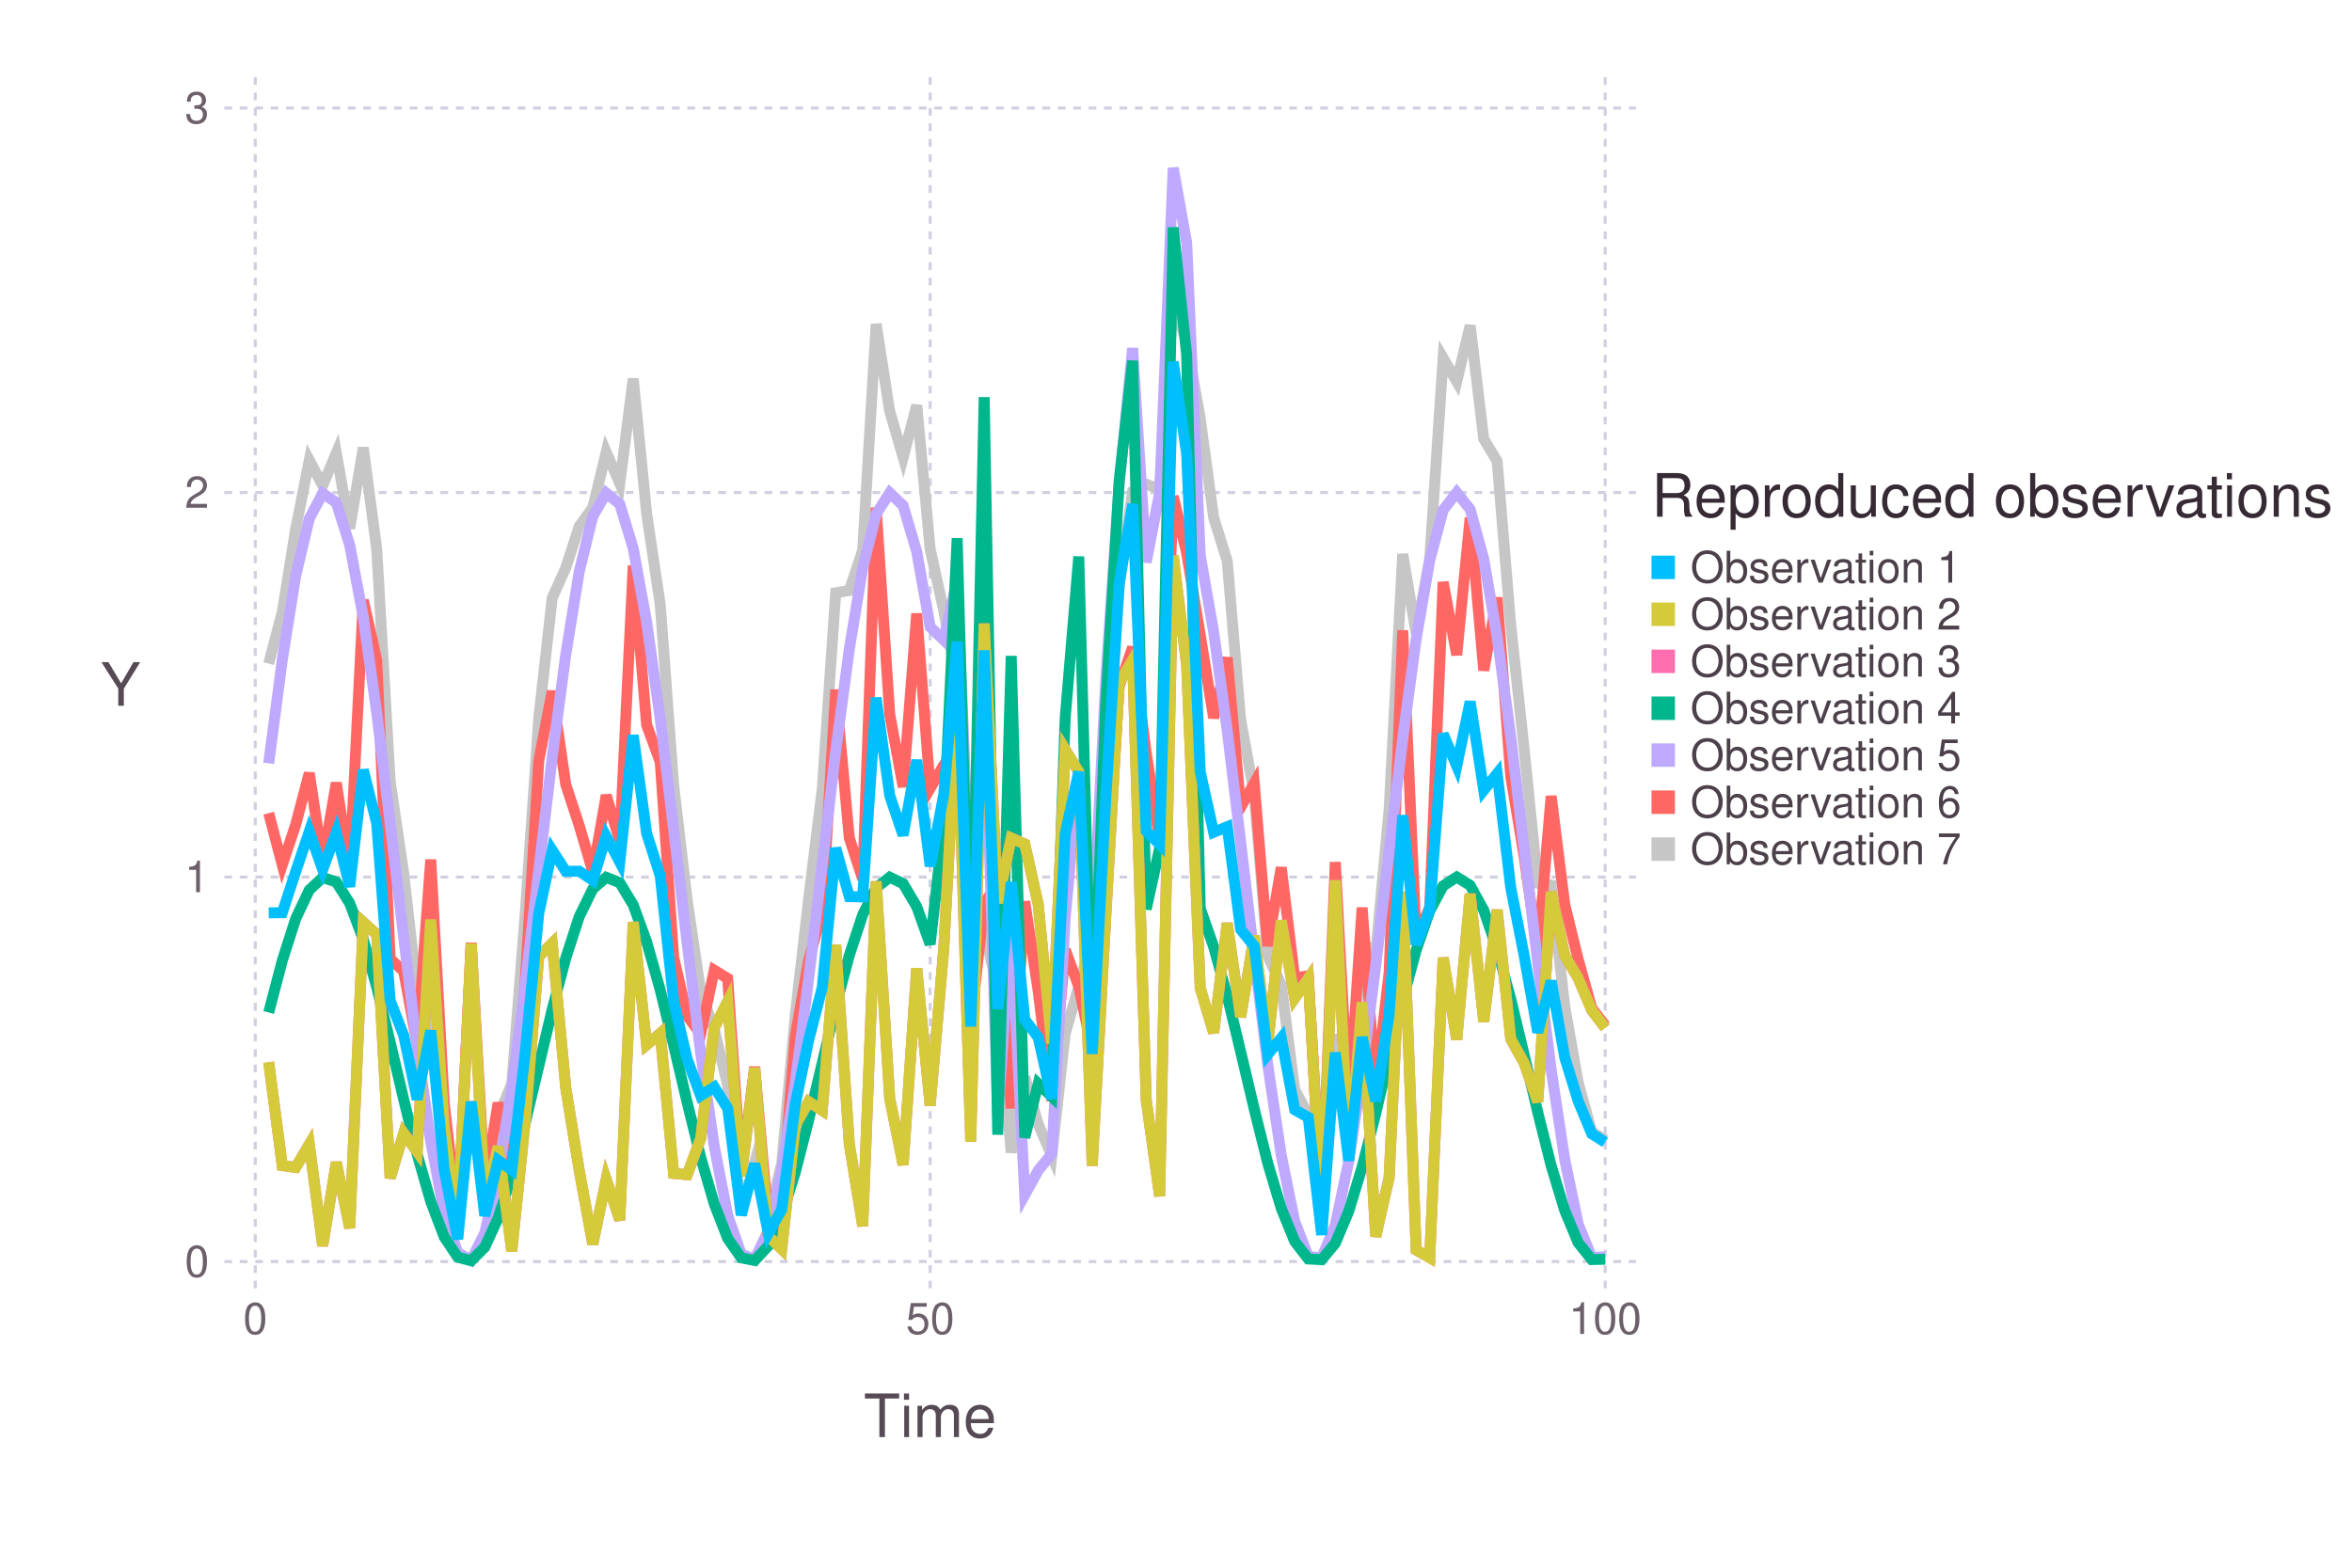
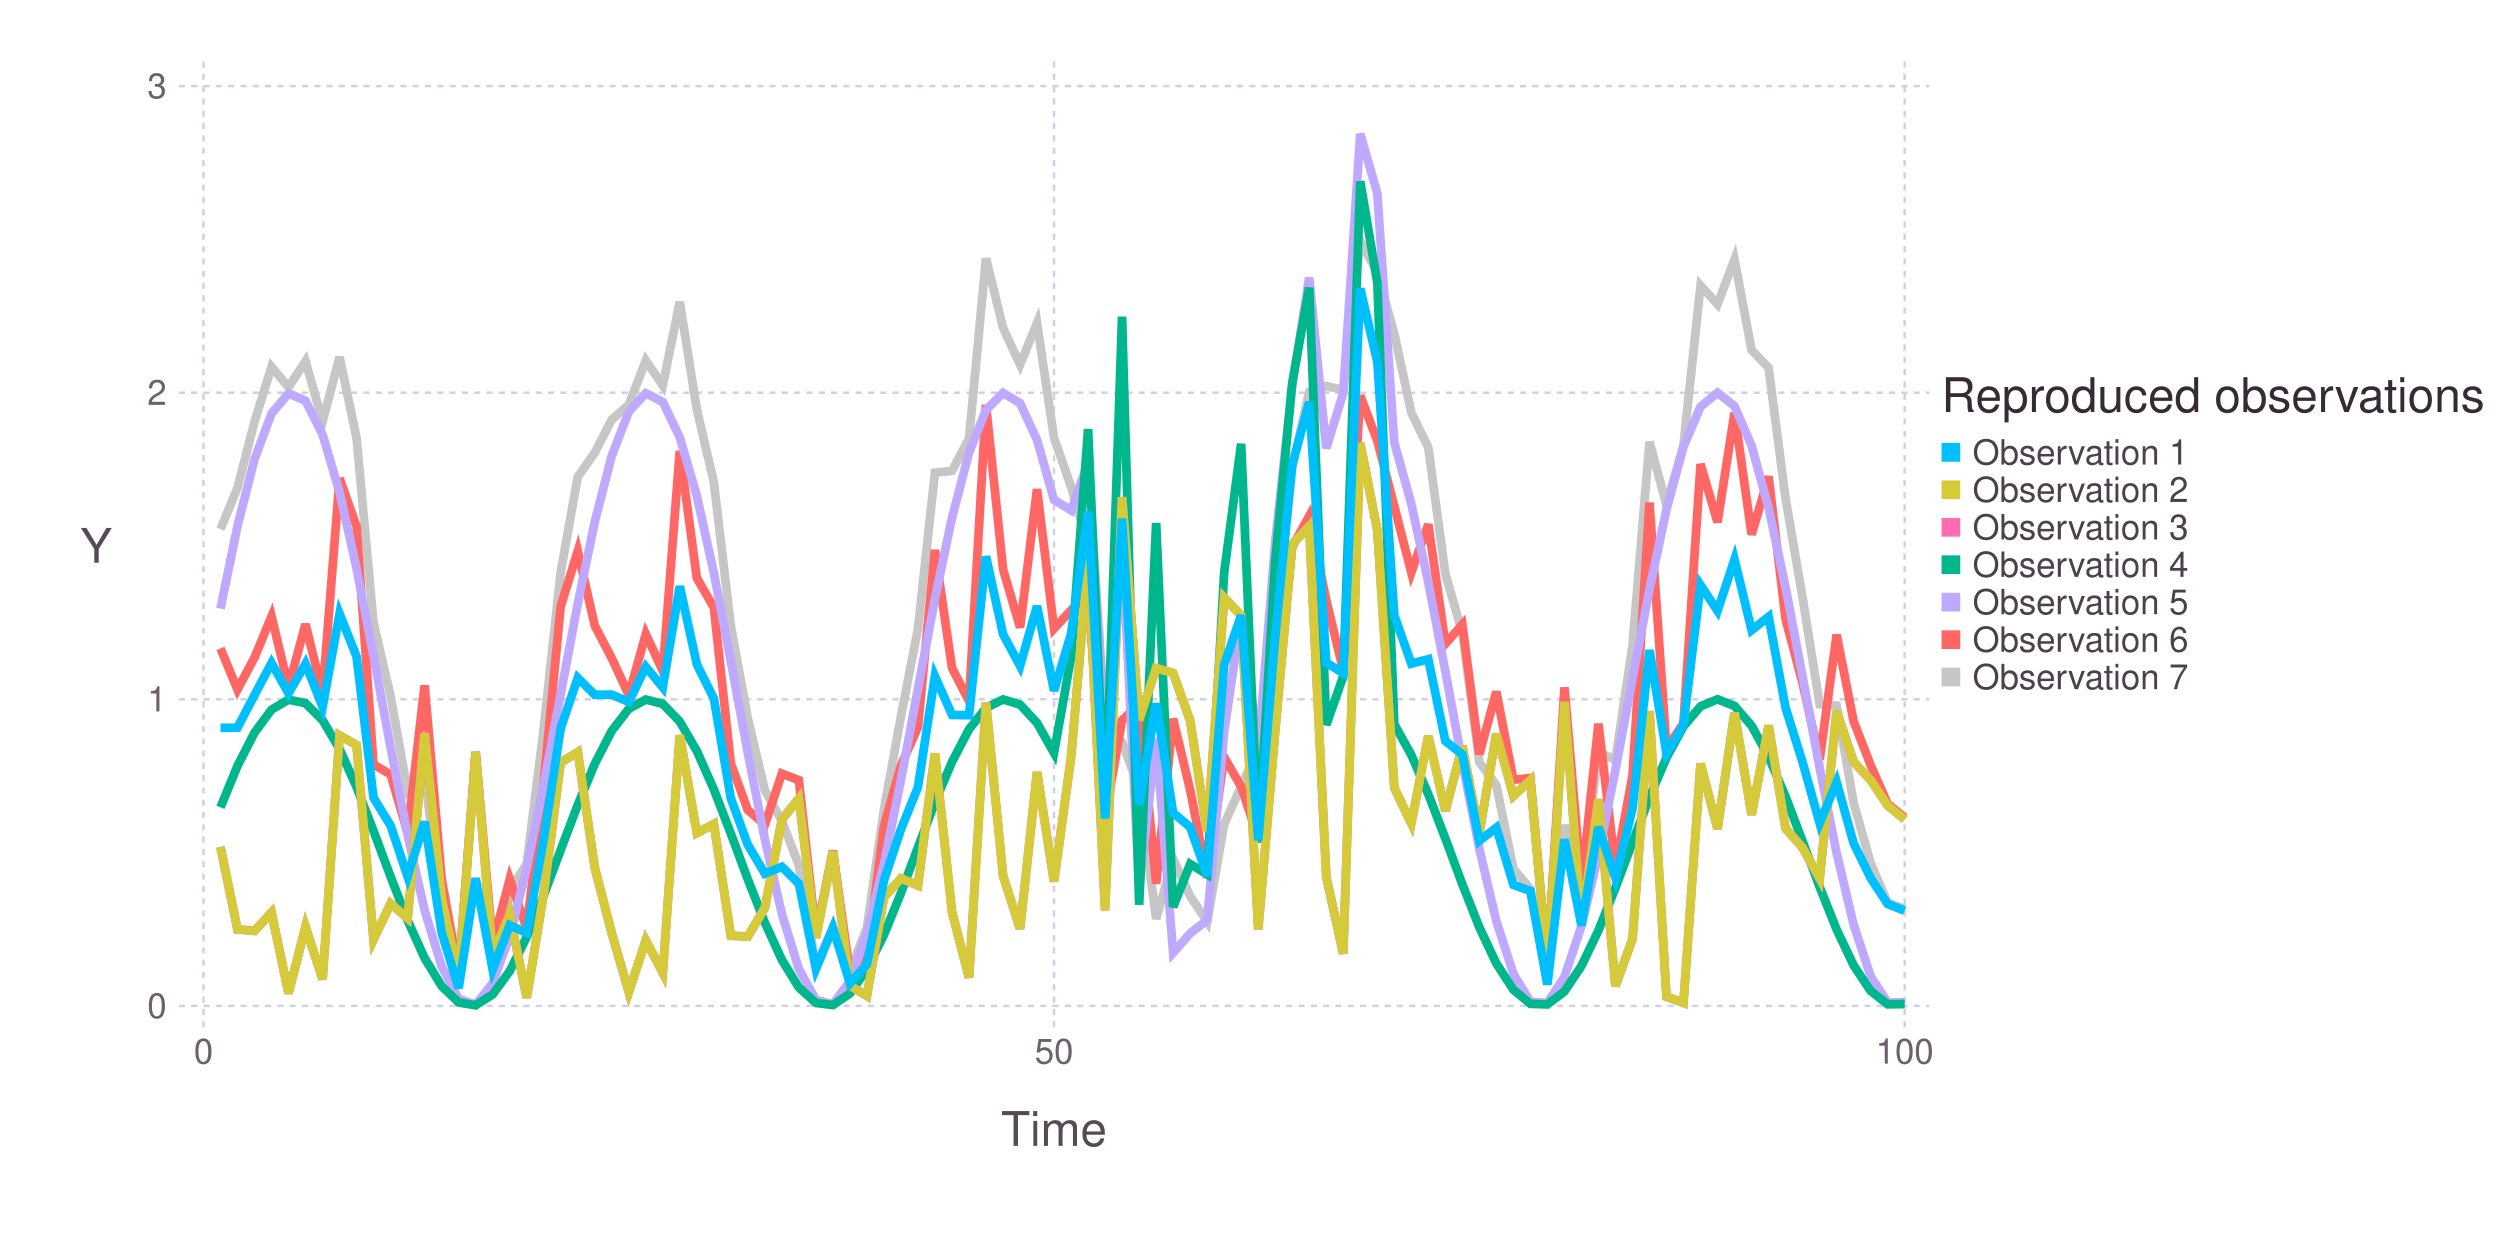
- <svg xmlns="http://www.w3.org/2000/svg" version="1.2" width="152.4mm" height="101.6mm" viewBox="0 0 152.4 101.6" stroke="none" fill="#000000" stroke-width="0.3" font-size="3.88">
+ <svg xmlns="http://www.w3.org/2000/svg" version="1.2" width="203.2mm" height="101.6mm" viewBox="0 0 203.2 101.6" stroke="none" fill="#000000" stroke-width="0.3" font-size="3.88">
  <g class="plotroot xscalable yscalable" id="img-7b17f886-1">
    <g font-size="3.88" font-family="'PT Sans','Helvetica Neue','Helvetica',sans-serif" fill="#564A55" stroke="#000000" stroke-opacity="0.000" id="img-7b17f886-2">
-       <text x="60.27" y="90.81" text-anchor="middle" dy="0.6em">Time</text>
+       <text x="85.67" y="90.81" text-anchor="middle" dy="0.6em">Time</text>
    </g>
    <g class="guide xlabels" font-size="2.82" font-family="'PT Sans Caption','Helvetica Neue','Helvetica',sans-serif" fill="#6C606B" id="img-7b17f886-3">
      <text x="16.54" y="84.76" text-anchor="middle" dy="0.6em">0</text>
-       <text x="60.27" y="84.76" text-anchor="middle" dy="0.6em">50</text>
-       <text x="104.01" y="84.76" text-anchor="middle" dy="0.6em">100</text>
+       <text x="85.67" y="84.76" text-anchor="middle" dy="0.6em">50</text>
+       <text x="154.81" y="84.76" text-anchor="middle" dy="0.6em">100</text>
    </g>
    <g class="guide colorkey" id="img-7b17f886-4">
      <g fill="#4C404B" font-size="2.82" font-family="'PT Sans','Helvetica Neue','Helvetica',sans-serif" id="img-7b17f886-5">
-         <text x="109.53" y="36.77" dy="0.35em" id="img-7b17f886-6" class="color_Observation_1">Observation 1</text>
-         <text x="109.53" y="39.81" dy="0.35em" id="img-7b17f886-7" class="color_Observation_2">Observation 2</text>
-         <text x="109.53" y="42.86" dy="0.35em" id="img-7b17f886-8" class="color_Observation_3">Observation 3</text>
-         <text x="109.53" y="45.9" dy="0.35em" id="img-7b17f886-9" class="color_Observation_4">Observation 4</text>
-         <text x="109.53" y="48.94" dy="0.35em" id="img-7b17f886-10" class="color_Observation_5">Observation 5</text>
-         <text x="109.53" y="51.99" dy="0.35em" id="img-7b17f886-11" class="color_Observation_6">Observation 6</text>
-         <text x="109.53" y="55.03" dy="0.35em" id="img-7b17f886-12" class="color_Observation_7">Observation 7</text>
+         <text x="160.33" y="36.77" dy="0.35em" id="img-7b17f886-6" class="color_Observation_1">Observation 1</text>
+         <text x="160.33" y="39.81" dy="0.35em" id="img-7b17f886-7" class="color_Observation_2">Observation 2</text>
+         <text x="160.33" y="42.86" dy="0.35em" id="img-7b17f886-8" class="color_Observation_3">Observation 3</text>
+         <text x="160.33" y="45.9" dy="0.35em" id="img-7b17f886-9" class="color_Observation_4">Observation 4</text>
+         <text x="160.33" y="48.94" dy="0.35em" id="img-7b17f886-10" class="color_Observation_5">Observation 5</text>
+         <text x="160.33" y="51.99" dy="0.35em" id="img-7b17f886-11" class="color_Observation_6">Observation 6</text>
+         <text x="160.33" y="55.03" dy="0.35em" id="img-7b17f886-12" class="color_Observation_7">Observation 7</text>
      </g>
      <g stroke="#000000" stroke-opacity="0.000" id="img-7b17f886-13">
-         <rect x="107.01" y="36.01" width="1.52" height="1.52" id="img-7b17f886-14" fill="#00BFFF" class="color_Observation_1" />
-         <rect x="107.01" y="39.05" width="1.52" height="1.52" id="img-7b17f886-15" fill="#D4CA3A" class="color_Observation_2" />
-         <rect x="107.01" y="42.1" width="1.52" height="1.52" id="img-7b17f886-16" fill="#FF6DAE" class="color_Observation_3" />
-         <rect x="107.01" y="45.14" width="1.52" height="1.52" id="img-7b17f886-17" fill="#00B78D" class="color_Observation_4" />
-         <rect x="107.01" y="48.18" width="1.52" height="1.52" id="img-7b17f886-18" fill="#BEA9FF" class="color_Observation_5" />
-         <rect x="107.01" y="51.23" width="1.52" height="1.52" id="img-7b17f886-19" fill="#FF6765" class="color_Observation_6" />
-         <rect x="107.01" y="54.27" width="1.52" height="1.52" id="img-7b17f886-20" fill="#C6C6C6" class="color_Observation_7" />
+         <rect x="157.81" y="36.01" width="1.52" height="1.52" id="img-7b17f886-14" fill="#00BFFF" class="color_Observation_1" />
+         <rect x="157.81" y="39.05" width="1.52" height="1.52" id="img-7b17f886-15" fill="#D4CA3A" class="color_Observation_2" />
+         <rect x="157.81" y="42.1" width="1.52" height="1.52" id="img-7b17f886-16" fill="#FF6DAE" class="color_Observation_3" />
+         <rect x="157.81" y="45.14" width="1.52" height="1.52" id="img-7b17f886-17" fill="#00B78D" class="color_Observation_4" />
+         <rect x="157.81" y="48.18" width="1.52" height="1.52" id="img-7b17f886-18" fill="#BEA9FF" class="color_Observation_5" />
+         <rect x="157.81" y="51.23" width="1.52" height="1.52" id="img-7b17f886-19" fill="#FF6765" class="color_Observation_6" />
+         <rect x="157.81" y="54.27" width="1.52" height="1.52" id="img-7b17f886-20" fill="#C6C6C6" class="color_Observation_7" />
      </g>
      <g fill="#362A35" font-size="3.88" font-family="'PT Sans','Helvetica Neue','Helvetica',sans-serif" stroke="#000000" stroke-opacity="0.000" id="img-7b17f886-21">
-         <text x="107.01" y="33.49" id="img-7b17f886-22">Reproduced observations</text>
+         <text x="157.81" y="33.49" id="img-7b17f886-22">Reproduced observations</text>
      </g>
    </g>
    <g clip-path="url(#img-7b17f886-23)">
      <g id="img-7b17f886-24">
        <g pointer-events="visible" opacity="1" fill="#000000" fill-opacity="0.000" stroke="#000000" stroke-opacity="0.000" class="guide background" id="img-7b17f886-25">
-           <rect x="14.54" y="5" width="91.47" height="78.76" id="img-7b17f886-26" />
+           <rect x="14.54" y="5" width="142.27" height="78.76" id="img-7b17f886-26" />
        </g>
        <g class="guide ygridlines xfixed" stroke-dasharray="0.5,0.5" stroke-width="0.2" stroke="#D0D0E0" id="img-7b17f886-27">
-           <path fill="none" d="M14.54,81.76 L 106.01 81.76" id="img-7b17f886-28" />
-           <path fill="none" d="M14.54,56.84 L 106.01 56.84" id="img-7b17f886-29" />
-           <path fill="none" d="M14.54,31.92 L 106.01 31.92" id="img-7b17f886-30" />
-           <path fill="none" d="M14.54,7 L 106.01 7" id="img-7b17f886-31" />
+           <path fill="none" d="M14.54,81.76 L 156.81 81.76" id="img-7b17f886-28" />
+           <path fill="none" d="M14.54,56.84 L 156.81 56.84" id="img-7b17f886-29" />
+           <path fill="none" d="M14.54,31.92 L 156.81 31.92" id="img-7b17f886-30" />
+           <path fill="none" d="M14.54,7 L 156.81 7" id="img-7b17f886-31" />
        </g>
        <g class="guide xgridlines yfixed" stroke-dasharray="0.5,0.5" stroke-width="0.2" stroke="#D0D0E0" id="img-7b17f886-32">
          <path fill="none" d="M16.54,5 L 16.54 83.76" id="img-7b17f886-33" />
-           <path fill="none" d="M60.27,5 L 60.27 83.76" id="img-7b17f886-34" />
-           <path fill="none" d="M104.01,5 L 104.01 83.76" id="img-7b17f886-35" />
+           <path fill="none" d="M85.67,5 L 85.67 83.76" id="img-7b17f886-34" />
+           <path fill="none" d="M154.81,5 L 154.81 83.76" id="img-7b17f886-35" />
        </g>
        <g class="plotpanel" id="img-7b17f886-36">
          <g stroke-width="0.71" fill="#000000" fill-opacity="0.000" class="geometry color_Observation_7" stroke-dasharray="none" stroke="#C6C6C6" id="img-7b17f886-37">
-             <path fill="none" d="M17.41,43.01 L 18.29 39.66 19.16 34.27 20.04 29.82 20.91 31.47 21.79 29.36 22.66 34.25 23.54 29.01 24.41 35.59 25.28 50.62 26.16 56.61 27.03 64.3 27.91 62.9 28.78 74.21 29.66 80.03 30.53 71.36 31.41 77.87 32.28 72.37 33.16 70.23 34.03 59.25 34.91 46.53 35.78 38.76 36.66 36.8 37.53 34.11 38.41 32.9 39.28 29.3 40.16 31.33 41.03 24.54 41.9 33.29 42.78 39.18 43.65 50.88 44.53 58.37 45.4 64.25 46.28 66.71 47.15 70.33 48.03 78.51 48.9 75.35 49.78 78.92 50.65 75.42 51.53 65.79 52.4 58.22 53.28 51.11 54.15 38.42 55.03 38.27 55.9 35.66 56.77 21 57.65 26.65 58.52 29.64 59.4 26.26 60.27 35.58 61.15 39.57 62.02 44.33 62.9 58.98 63.77 60.3 64.65 64.11 65.52 74.69 66.4 69.79 67.27 72.85 68.15 74.91 69.02 67 69.9 63.92 70.77 60.86 71.65 50.17 72.52 38 73.39 31.85 74.27 31.38 75.14 31.7 76.02 19.58 76.89 22.15 77.77 27.13 78.64 33.54 79.52 36.37 80.39 46.65 81.27 51.45 82.14 61.95 83.02 63.82 83.89 70.61 84.77 72.26 85.64 79.91 86.52 67.05 87.39 71.98 88.26 61.09 89.14 61.78 90.01 52.45 90.89 35.91 91.76 41.05 92.64 36.2 93.51 23.21 94.39 24.73 95.26 21.09 96.14 28.45 97.01 29.89 97.89 40.51 98.76 48.56 99.64 57.24 100.51 57.36 101.39 65.24 102.26 70.15 103.14 73.35 104.01 73.88" id="img-7b17f886-38" />
+             <path fill="none" d="M17.92,43.01 L 19.3 39.66 20.69 34.27 22.07 29.82 23.45 31.47 24.83 29.36 26.22 34.25 27.6 29.01 28.98 35.59 30.36 50.62 31.75 56.61 33.13 64.3 34.51 62.9 35.9 74.21 37.28 80.03 38.66 71.36 40.04 77.87 41.43 72.37 42.81 70.23 44.19 59.25 45.57 46.53 46.96 38.76 48.34 36.8 49.72 34.11 51.11 32.9 52.49 29.3 53.87 31.33 55.25 24.54 56.64 33.29 58.02 39.18 59.4 50.88 60.78 58.37 62.17 64.25 63.55 66.71 64.93 70.33 66.32 78.51 67.7 75.35 69.08 78.92 70.46 75.42 71.85 65.79 73.23 58.22 74.61 51.11 75.99 38.42 77.38 38.27 78.76 35.66 80.14 21 81.53 26.65 82.91 29.64 84.29 26.26 85.67 35.58 87.06 39.57 88.44 44.33 89.82 58.98 91.2 60.3 92.59 64.11 93.97 74.69 95.35 69.79 96.74 72.85 98.12 74.91 99.5 67 100.88 63.92 102.27 60.86 103.65 50.17 105.03 38 106.41 31.85 107.8 31.38 109.18 31.7 110.56 19.58 111.95 22.15 113.33 27.13 114.71 33.54 116.09 36.37 117.48 46.65 118.86 51.45 120.24 61.95 121.62 63.82 123.01 70.61 124.39 72.26 125.77 79.91 127.16 67.05 128.54 71.98 129.92 61.09 131.3 61.78 132.69 52.45 134.07 35.91 135.45 41.05 136.83 36.2 138.22 23.21 139.6 24.73 140.98 21.09 142.37 28.45 143.75 29.89 145.13 40.51 146.51 48.56 147.9 57.24 149.28 57.36 150.66 65.24 152.04 70.15 153.43 73.35 154.81 73.88" id="img-7b17f886-38" />
          </g>
          <g stroke-width="0.71" fill="#000000" fill-opacity="0.000" class="geometry color_Observation_6" stroke-dasharray="none" stroke="#FF6765" id="img-7b17f886-39">
-             <path fill="none" d="M17.41,52.7 L 18.29 56.05 19.16 53.44 20.04 50.1 20.91 55.85 21.79 50.73 22.66 56.38 23.54 38.89 24.41 42.78 25.28 62.14 26.16 62.95 27.03 67.69 27.91 55.71 28.78 71.46 29.66 79.15 30.53 61.1 31.41 76.75 32.28 71.47 33.16 75.49 34.03 63.68 34.91 49.31 35.78 44.79 36.66 50.85 37.53 53.5 38.41 56.49 39.28 51.54 40.16 54.53 41.03 36.65 41.9 46.99 42.78 49.38 43.65 62.04 44.53 65.84 45.4 67.02 46.28 62.88 47.15 63.41 48.03 75.98 48.9 69.14 49.78 79.1 50.65 77.98 51.53 67.15 52.4 62.22 53.28 59.1 54.15 44.7 55.03 54.3 55.9 56.98 56.77 32.9 57.65 46.28 58.52 51 59.4 39.76 60.27 51.09 61.15 49.59 62.02 48.31 62.9 66.44 63.77 58.55 64.65 57.24 65.52 71.83 66.4 58.42 67.27 64.23 68.15 71.33 69.02 61.54 69.9 63.94 70.77 68.11 71.65 57.85 72.52 44.45 73.39 41.95 74.27 48.8 75.14 54.49 76.02 32.16 76.89 35.84 77.77 41.16 78.64 46.53 79.52 42.62 80.39 52.32 81.27 50.76 82.14 61.31 83.02 56.22 83.89 63.38 84.77 63.24 85.64 78.42 86.52 55.87 87.39 71.93 88.26 58.82 89.14 70.55 90.01 63.03 90.89 40.85 91.76 60.84 92.64 58.79 93.51 37.72 94.39 42.45 95.26 33.55 96.14 43.45 97.01 38.73 97.89 50.32 98.76 55.51 99.64 61.74 100.51 51.59 101.39 58.62 102.26 62.18 103.14 65.34 104.01 66.46" id="img-7b17f886-40" />
+             <path fill="none" d="M17.92,52.7 L 19.3 56.05 20.69 53.44 22.07 50.1 23.45 55.85 24.83 50.73 26.22 56.38 27.6 38.89 28.98 42.78 30.36 62.14 31.75 62.95 33.13 67.69 34.51 55.71 35.9 71.46 37.28 79.15 38.66 61.1 40.04 76.75 41.43 71.47 42.81 75.49 44.19 63.68 45.57 49.31 46.96 44.79 48.34 50.85 49.72 53.5 51.11 56.49 52.49 51.54 53.87 54.53 55.25 36.65 56.64 46.99 58.02 49.38 59.4 62.04 60.78 65.84 62.17 67.02 63.55 62.88 64.93 63.41 66.32 75.98 67.7 69.14 69.08 79.1 70.46 77.98 71.85 67.15 73.23 62.22 74.61 59.1 75.99 44.7 77.38 54.3 78.76 56.98 80.14 32.9 81.53 46.28 82.91 51 84.29 39.76 85.67 51.09 87.06 49.59 88.44 48.31 89.82 66.44 91.2 58.55 92.59 57.24 93.97 71.83 95.35 58.42 96.74 64.23 98.12 71.33 99.5 61.54 100.88 63.94 102.27 68.11 103.65 57.85 105.03 44.45 106.41 41.95 107.8 48.8 109.18 54.49 110.56 32.16 111.95 35.84 113.33 41.16 114.71 46.53 116.09 42.62 117.48 52.32 118.86 50.76 120.24 61.31 121.62 56.22 123.01 63.38 124.39 63.24 125.77 78.42 127.16 55.87 128.54 71.93 129.92 58.82 131.3 70.55 132.69 63.03 134.07 40.85 135.45 60.84 136.83 58.79 138.22 37.72 139.6 42.45 140.98 33.55 142.37 43.45 143.75 38.73 145.13 50.32 146.51 55.51 147.9 61.74 149.28 51.59 150.66 58.62 152.04 62.18 153.43 65.34 154.81 66.46" id="img-7b17f886-40" />
          </g>
          <g stroke-width="0.71" fill="#000000" fill-opacity="0.000" class="geometry color_Observation_5" stroke-dasharray="none" stroke="#BEA9FF" id="img-7b17f886-41">
-             <path fill="none" d="M17.41,49.47 L 18.29 42.77 19.16 37.32 20.04 33.61 20.91 31.98 21.79 32.57 22.66 35.33 23.54 40.01 24.41 46.19 25.28 53.32 26.16 60.77 27.03 67.87 27.91 73.98 28.78 78.56 29.66 81.2 30.53 81.66 31.41 79.91 32.28 76.09 33.16 70.56 34.03 63.8 34.91 56.42 35.78 49.07 36.66 42.42 37.53 37.06 38.41 33.46 39.28 31.96 40.16 32.67 41.03 35.54 41.9 40.32 42.78 46.57 43.65 53.74 44.53 61.18 45.4 68.24 46.28 74.28 47.15 78.76 48.03 81.28 48.9 81.62 49.78 79.75 50.65 75.83 51.53 70.21 52.4 63.4 53.28 56 54.15 48.68 55.03 42.08 55.9 36.81 56.77 33.32 57.65 31.94 58.52 32.77 59.4 35.76 60.27 40.63 61.15 41.48 62.02 37.61 62.9 59.07 63.77 43.89 64.65 72.26 65.52 60.03 66.4 77.44 67.27 75.86 68.15 74.78 69.02 59.49 69.9 49.99 70.77 61.05 71.65 44.04 72.52 31.34 73.39 22.56 74.27 36.44 75.14 31.93 76.02 10.88 76.89 15.72 77.77 35.99 78.64 40.95 79.52 47.34 80.39 54.57 81.27 62 82.14 68.98 83.02 74.87 83.89 79.15 84.77 81.43 85.64 81.52 86.52 79.4 87.39 75.27 88.26 69.49 89.14 62.59 90.01 55.16 90.89 47.89 91.76 41.42 92.64 36.32 93.51 33.06 94.39 31.92 95.26 33.01 96.14 36.22 97.01 41.28 97.89 47.73 98.76 54.99 99.64 62.41 100.51 69.34 101.39 75.15 102.26 79.33 103.14 81.49 104.01 81.46" id="img-7b17f886-42" />
+             <path fill="none" d="M17.92,49.47 L 19.3 42.77 20.69 37.32 22.07 33.61 23.45 31.98 24.83 32.57 26.22 35.33 27.6 40.01 28.98 46.19 30.36 53.32 31.75 60.77 33.13 67.87 34.51 73.98 35.9 78.56 37.28 81.2 38.66 81.66 40.04 79.91 41.43 76.09 42.81 70.56 44.19 63.8 45.57 56.42 46.96 49.07 48.34 42.42 49.72 37.06 51.11 33.46 52.49 31.96 53.87 32.67 55.25 35.54 56.64 40.32 58.02 46.57 59.4 53.74 60.78 61.18 62.17 68.24 63.55 74.28 64.93 78.76 66.32 81.28 67.7 81.62 69.08 79.75 70.46 75.83 71.85 70.21 73.23 63.4 74.61 56 75.99 48.68 77.38 42.08 78.76 36.81 80.14 33.32 81.53 31.94 82.91 32.77 84.29 35.76 85.67 40.63 87.06 41.48 88.44 37.61 89.82 59.07 91.2 43.89 92.59 72.26 93.97 60.03 95.35 77.44 96.74 75.86 98.12 74.78 99.5 59.49 100.88 49.99 102.27 61.05 103.65 44.04 105.03 31.34 106.41 22.56 107.8 36.44 109.18 31.93 110.56 10.88 111.95 15.72 113.33 35.99 114.71 40.95 116.09 47.34 117.48 54.57 118.86 62 120.24 68.98 121.62 74.87 123.01 79.15 124.39 81.43 125.77 81.52 127.16 79.4 128.54 75.27 129.92 69.49 131.3 62.59 132.69 55.16 134.07 47.89 135.45 41.42 136.83 36.32 138.22 33.06 139.6 31.92 140.98 33.01 142.37 36.22 143.75 41.28 145.13 47.73 146.51 54.99 147.9 62.41 149.28 69.34 150.66 75.15 152.04 79.33 153.43 81.49 154.81 81.46" id="img-7b17f886-42" />
          </g>
          <g stroke-width="0.71" fill="#000000" fill-opacity="0.000" class="geometry color_Observation_4" stroke-dasharray="none" stroke="#00B78D" id="img-7b17f886-43">
-             <path fill="none" d="M17.41,65.62 L 18.29 62.26 19.16 59.54 20.04 57.68 20.91 56.87 21.79 57.16 22.66 58.54 23.54 60.88 24.41 63.97 25.28 67.54 26.16 71.26 27.03 74.81 27.91 77.87 28.78 80.16 29.66 81.48 30.53 81.71 31.41 80.83 32.28 78.93 33.16 76.16 34.03 72.78 34.91 69.09 35.78 65.42 36.66 62.09 37.53 59.41 38.41 57.61 39.28 56.86 40.16 57.21 41.03 58.65 41.9 61.04 42.78 64.16 43.65 67.75 44.53 71.47 45.4 75 46.28 78.02 47.15 80.26 48.03 81.52 48.9 81.69 49.78 80.75 50.65 78.79 51.53 75.98 52.4 72.58 53.28 68.88 54.15 65.22 55.03 61.92 55.9 59.28 56.77 57.54 57.65 56.85 58.52 57.27 59.4 58.76 60.27 61.2 61.15 53.4 62.02 34.88 62.9 66.62 63.77 25.74 64.65 73.54 65.52 42.51 66.4 73.72 67.27 70.23 68.15 71.07 69.02 46.53 69.9 36.07 70.77 68.49 71.65 45.59 72.52 31.14 73.39 23.38 74.27 58.92 75.14 54.96 76.02 14.74 76.89 22.99 77.77 58.87 78.64 61.36 79.52 64.55 80.39 68.16 81.27 71.88 82.14 75.37 83.02 78.31 83.89 80.45 84.77 81.59 85.64 81.64 86.52 80.58 87.39 78.51 88.26 75.63 89.14 72.17 90.01 68.46 90.89 64.82 91.76 61.59 92.64 59.04 93.51 57.41 94.39 56.84 95.26 57.38 96.14 58.99 97.01 61.52 97.89 64.74 98.76 68.37 99.64 72.09 100.51 75.55 101.39 78.46 102.26 80.54 103.14 81.63 104.01 81.61" id="img-7b17f886-44" />
+             <path fill="none" d="M17.92,65.62 L 19.3 62.26 20.69 59.54 22.07 57.68 23.45 56.87 24.83 57.16 26.22 58.54 27.6 60.88 28.98 63.97 30.36 67.54 31.75 71.26 33.13 74.81 34.51 77.87 35.9 80.16 37.28 81.48 38.66 81.71 40.04 80.83 41.43 78.93 42.81 76.16 44.19 72.78 45.57 69.09 46.96 65.42 48.34 62.09 49.72 59.41 51.11 57.61 52.49 56.86 53.87 57.21 55.25 58.65 56.64 61.04 58.02 64.16 59.4 67.75 60.78 71.47 62.17 75 63.55 78.02 64.93 80.26 66.32 81.52 67.7 81.69 69.08 80.75 70.46 78.79 71.85 75.98 73.23 72.58 74.61 68.88 75.99 65.22 77.38 61.92 78.76 59.28 80.14 57.54 81.53 56.85 82.91 57.27 84.29 58.76 85.67 61.2 87.06 53.4 88.44 34.88 89.82 66.62 91.2 25.74 92.59 73.54 93.97 42.51 95.35 73.72 96.74 70.23 98.12 71.07 99.5 46.53 100.88 36.07 102.27 68.49 103.65 45.59 105.03 31.14 106.41 23.38 107.8 58.92 109.18 54.96 110.56 14.74 111.95 22.99 113.33 58.87 114.71 61.36 116.09 64.55 117.48 68.16 118.86 71.88 120.24 75.37 121.62 78.31 123.01 80.45 124.39 81.59 125.77 81.64 127.16 80.58 128.54 78.51 129.92 75.63 131.3 72.17 132.69 68.46 134.07 64.82 135.45 61.59 136.83 59.04 138.22 57.41 139.6 56.84 140.98 57.38 142.37 58.99 143.75 61.52 145.13 64.74 146.51 68.37 147.9 72.09 149.28 75.55 150.66 78.46 152.04 80.54 153.43 81.63 154.81 81.61" id="img-7b17f886-44" />
          </g>
          <g stroke-width="0.71" fill="#000000" fill-opacity="0.000" class="geometry color_Observation_3" stroke-dasharray="none" stroke="#FF6DAE" id="img-7b17f886-45">
-             <path fill="none" d="M17.41,68.84 L 18.29 75.54 19.16 75.66 20.04 74.17 20.91 80.74 21.79 75.33 22.66 79.59 23.54 59.77 24.41 60.56 25.28 76.35 26.16 73.44 27.03 74.64 27.91 59.6 28.78 73.06 29.66 79.43 30.53 61.15 31.41 77.67 32.28 74.31 33.16 81.09 34.03 72.66 34.91 61.98 35.78 61.13 36.66 70.52 37.53 75.85 38.41 80.64 39.28 76.44 40.16 79.07 41.03 59.76 41.9 67.71 42.78 66.97 43.65 76.05 44.53 76.13 45.4 73.78 46.28 66.62 47.15 64.9 48.03 76.22 48.9 69.21 49.78 80.11 50.65 80.95 51.53 72.93 52.4 71.4 53.28 71.97 54.15 61.24 55.03 74.13 55.9 79.46 56.77 57.12 57.65 71.19 58.52 75.49 59.4 62.76 60.27 71.65 61.15 61.52 62.02 45.57 62.9 73.99 63.77 40.41 64.65 58.52 65.52 54.31 66.4 54.7 67.27 58.6 68.15 67.61 69.02 48.58 69.9 50.03 70.77 75.55 71.65 59.39 72.52 44.24 73.39 42.77 74.27 71.28 75.14 77.52 76.02 36.02 76.89 43.11 77.77 64.04 78.64 66.93 79.52 59.83 80.39 65.91 81.27 60.64 82.14 67.7 83.02 59.66 83.89 64.69 84.77 63.41 85.64 78.54 86.52 57.05 87.39 75.17 88.26 64.96 89.14 80.14 90.01 76.32 90.89 57.79 91.76 81.01 92.64 81.51 93.51 62.07 94.39 67.37 95.26 57.93 96.14 66.22 97.01 58.97 97.89 67.33 98.76 68.9 99.64 71.41 100.51 57.8 101.39 61.92 102.26 63.4 103.14 65.47 104.01 66.61" id="img-7b17f886-46" />
+             <path fill="none" d="M17.92,68.84 L 19.3 75.54 20.69 75.66 22.07 74.17 23.45 80.74 24.83 75.33 26.22 79.59 27.6 59.77 28.98 60.56 30.36 76.35 31.75 73.44 33.13 74.64 34.51 59.6 35.9 73.06 37.28 79.43 38.66 61.15 40.04 77.67 41.43 74.31 42.81 81.09 44.19 72.66 45.57 61.98 46.96 61.13 48.34 70.52 49.72 75.85 51.11 80.64 52.49 76.44 53.87 79.07 55.25 59.76 56.64 67.71 58.02 66.97 59.4 76.05 60.78 76.13 62.17 73.78 63.55 66.62 64.93 64.9 66.32 76.22 67.7 69.21 69.08 80.11 70.46 80.95 71.85 72.93 73.23 71.4 74.61 71.97 75.99 61.24 77.38 74.13 78.76 79.46 80.14 57.12 81.53 71.19 82.91 75.49 84.29 62.76 85.67 71.65 87.06 61.52 88.44 45.57 89.82 73.99 91.2 40.41 92.59 58.52 93.97 54.31 95.35 54.7 96.74 58.6 98.12 67.61 99.5 48.58 100.88 50.03 102.27 75.55 103.65 59.39 105.03 44.24 106.41 42.77 107.8 71.28 109.18 77.52 110.56 36.02 111.95 43.11 113.33 64.04 114.71 66.93 116.09 59.83 117.48 65.91 118.86 60.64 120.24 67.7 121.62 59.66 123.01 64.69 124.39 63.41 125.77 78.54 127.16 57.05 128.54 75.17 129.92 64.96 131.3 80.14 132.69 76.32 134.07 57.79 135.45 81.01 136.83 81.51 138.22 62.07 139.6 67.37 140.98 57.93 142.37 66.22 143.75 58.97 145.13 67.33 146.51 68.9 147.9 71.41 149.28 57.8 150.66 61.92 152.04 63.4 153.43 65.47 154.81 66.61" id="img-7b17f886-46" />
          </g>
          <g stroke-width="0.71" fill="#000000" fill-opacity="0.000" class="geometry color_Observation_2" stroke-dasharray="none" stroke="#D4CA3A" id="img-7b17f886-47">
-             <path fill="none" d="M17.41,68.84 L 18.29 75.54 19.16 75.66 20.04 74.17 20.91 80.74 21.79 75.33 22.66 79.59 23.54 59.77 24.41 60.56 25.28 76.35 26.16 73.44 27.03 74.64 27.91 59.6 28.78 73.06 29.66 79.43 30.53 61.15 31.41 77.67 32.28 74.31 33.16 81.09 34.03 72.66 34.91 61.98 35.78 61.13 36.66 70.52 37.53 75.85 38.41 80.64 39.28 76.44 40.16 79.07 41.03 59.76 41.9 67.71 42.78 66.97 43.65 76.05 44.53 76.13 45.4 73.78 46.28 66.62 47.15 64.9 48.03 76.22 48.9 69.21 49.78 80.11 50.65 80.95 51.53 72.93 52.4 71.4 53.28 71.97 54.15 61.24 55.03 74.13 55.9 79.46 56.77 57.12 57.65 71.19 58.52 75.49 59.4 62.76 60.27 71.65 61.15 61.52 62.02 45.57 62.9 73.99 63.77 40.41 64.65 58.52 65.52 54.31 66.4 54.7 67.27 58.6 68.15 67.61 69.02 48.58 69.9 50.03 70.77 75.55 71.65 59.39 72.52 44.24 73.39 42.77 74.27 71.28 75.14 77.52 76.02 36.02 76.89 43.11 77.77 64.04 78.64 66.93 79.52 59.83 80.39 65.91 81.27 60.64 82.14 67.7 83.02 59.66 83.89 64.69 84.77 63.41 85.64 78.54 86.52 57.05 87.39 75.17 88.26 64.96 89.14 80.14 90.01 76.32 90.89 57.79 91.76 81.01 92.64 81.51 93.51 62.07 94.39 67.37 95.26 57.93 96.14 66.22 97.01 58.97 97.89 67.33 98.76 68.9 99.64 71.41 100.51 57.8 101.39 61.92 102.26 63.4 103.14 65.47 104.01 66.61" id="img-7b17f886-48" />
+             <path fill="none" d="M17.92,68.84 L 19.3 75.54 20.69 75.66 22.07 74.17 23.45 80.74 24.83 75.33 26.22 79.59 27.6 59.77 28.98 60.56 30.36 76.35 31.75 73.44 33.13 74.64 34.51 59.6 35.9 73.06 37.28 79.43 38.66 61.15 40.04 77.67 41.43 74.31 42.81 81.09 44.19 72.66 45.57 61.98 46.96 61.13 48.34 70.52 49.72 75.85 51.11 80.64 52.49 76.44 53.87 79.07 55.25 59.76 56.64 67.71 58.02 66.97 59.4 76.05 60.78 76.13 62.17 73.78 63.55 66.62 64.93 64.9 66.32 76.22 67.7 69.21 69.08 80.11 70.46 80.95 71.85 72.93 73.23 71.4 74.61 71.97 75.99 61.24 77.38 74.13 78.76 79.46 80.14 57.12 81.53 71.19 82.91 75.49 84.29 62.76 85.67 71.65 87.06 61.52 88.44 45.57 89.82 73.99 91.2 40.41 92.59 58.52 93.97 54.31 95.35 54.7 96.74 58.6 98.12 67.61 99.5 48.58 100.88 50.03 102.27 75.55 103.65 59.39 105.03 44.24 106.41 42.77 107.8 71.28 109.18 77.52 110.56 36.02 111.95 43.11 113.33 64.04 114.71 66.93 116.09 59.83 117.48 65.91 118.86 60.64 120.24 67.7 121.62 59.66 123.01 64.69 124.39 63.41 125.77 78.54 127.16 57.05 128.54 75.17 129.92 64.96 131.3 80.14 132.69 76.32 134.07 57.79 135.45 81.01 136.83 81.51 138.22 62.07 139.6 67.37 140.98 57.93 142.37 66.22 143.75 58.97 145.13 67.33 146.51 68.9 147.9 71.41 149.28 57.8 150.66 61.92 152.04 63.4 153.43 65.47 154.81 66.61" id="img-7b17f886-48" />
          </g>
          <g stroke-width="0.71" fill="#000000" fill-opacity="0.000" class="geometry color_Observation_1" stroke-dasharray="none" stroke="#00BFFF" id="img-7b17f886-49">
-             <path fill="none" d="M17.41,59.16 L 18.29 59.15 19.16 56.49 20.04 53.89 20.91 56.36 21.79 53.95 22.66 57.46 23.54 49.89 24.41 53.37 25.28 64.84 26.16 67.11 27.03 71.25 27.91 66.79 28.78 75.81 29.66 80.31 30.53 71.41 31.41 78.79 32.28 75.2 33.16 75.83 34.03 68.23 34.91 59.2 35.78 55.1 36.66 56.47 37.53 56.46 38.41 57.05 39.28 54.2 40.16 55.87 41.03 47.65 41.9 54.01 42.78 56.77 43.65 64.89 44.53 68.66 45.4 71.01 46.28 70.45 47.15 71.83 48.03 78.75 48.9 75.42 49.78 79.93 50.65 78.39 51.53 71.57 52.4 67.4 53.28 63.99 54.15 54.96 55.03 58.11 55.9 58.13 56.77 45.22 57.65 51.56 58.52 54.13 59.4 49.26 60.27 56.14 61.15 51.5 62.02 41.59 62.9 66.53 63.77 42.15 64.65 65.39 65.52 57.17 66.4 66.07 67.27 67.23 68.15 71.2 69.02 54.04 69.9 50.01 70.77 68.3 71.65 51.72 72.52 37.79 73.39 32.67 74.27 53.86 75.14 54.72 76.02 23.45 76.89 29.42 77.77 50.02 78.64 53.94 79.52 53.58 80.39 60.24 81.27 61.32 82.14 68.34 83.02 67.27 83.89 71.92 84.77 72.42 85.64 80.03 86.52 68.22 87.39 75.22 88.26 67.22 89.14 71.36 90.01 65.74 90.89 52.84 91.76 61.22 92.64 58.91 93.51 47.56 94.39 49.65 95.26 45.47 96.14 51.22 97.01 50.13 97.89 57.53 98.76 61.94 99.64 66.91 100.51 63.57 101.39 68.54 102.26 71.36 103.14 73.48 104.01 74.03" id="img-7b17f886-50" />
+             <path fill="none" d="M17.92,59.16 L 19.3 59.15 20.69 56.49 22.07 53.89 23.45 56.36 24.83 53.95 26.22 57.46 27.6 49.89 28.98 53.37 30.36 64.84 31.75 67.11 33.13 71.25 34.51 66.79 35.9 75.81 37.28 80.31 38.66 71.41 40.04 78.79 41.43 75.2 42.81 75.83 44.19 68.23 45.57 59.2 46.96 55.1 48.34 56.47 49.72 56.46 51.11 57.05 52.49 54.2 53.87 55.87 55.25 47.65 56.64 54.01 58.02 56.77 59.4 64.89 60.78 68.66 62.17 71.01 63.55 70.45 64.93 71.83 66.32 78.75 67.7 75.42 69.08 79.93 70.46 78.39 71.85 71.57 73.23 67.4 74.61 63.99 75.99 54.96 77.38 58.11 78.76 58.13 80.14 45.22 81.53 51.56 82.91 54.13 84.29 49.26 85.67 56.14 87.06 51.5 88.44 41.59 89.82 66.53 91.2 42.15 92.59 65.39 93.97 57.17 95.35 66.07 96.74 67.23 98.12 71.2 99.5 54.04 100.88 50.01 102.27 68.3 103.65 51.72 105.03 37.79 106.41 32.67 107.8 53.86 109.18 54.72 110.56 23.45 111.95 29.42 113.33 50.02 114.71 53.94 116.09 53.58 117.48 60.24 118.86 61.32 120.24 68.34 121.62 67.27 123.01 71.92 124.39 72.42 125.77 80.03 127.16 68.22 128.54 75.22 129.92 67.22 131.3 71.36 132.69 65.74 134.07 52.84 135.45 61.22 136.83 58.91 138.22 47.56 139.6 49.65 140.98 45.47 142.37 51.22 143.75 50.13 145.13 57.53 146.51 61.94 147.9 66.91 149.28 63.57 150.66 68.54 152.04 71.36 153.43 73.48 154.81 74.03" id="img-7b17f886-50" />
          </g>
        </g>
      </g>
    </g>
    <g class="guide ylabels" font-size="2.82" font-family="'PT Sans Caption','Helvetica Neue','Helvetica',sans-serif" fill="#6C606B" id="img-7b17f886-51">
      <text x="13.54" y="81.76" text-anchor="end" dy="0.35em" id="img-7b17f886-52">0</text>
      <text x="13.54" y="56.84" text-anchor="end" dy="0.35em" id="img-7b17f886-53">1</text>
      <text x="13.54" y="31.92" text-anchor="end" dy="0.35em" id="img-7b17f886-54">2</text>
      <text x="13.54" y="7" text-anchor="end" dy="0.35em" id="img-7b17f886-55">3</text>
    </g>
    <g font-size="3.88" font-family="'PT Sans','Helvetica Neue','Helvetica',sans-serif" fill="#564A55" stroke="#000000" stroke-opacity="0.000" id="img-7b17f886-56">
      <text x="9.11" y="44.38" text-anchor="end" dy="0.35em" id="img-7b17f886-57">Y</text>
    </g>
  </g>
  <defs>
    <clipPath id="img-7b17f886-23">
-       <path d="M14.54,5 L 106.01 5 106.01 83.76 14.54 83.76" />
+       <path d="M14.54,5 L 156.81 5 156.81 83.76 14.54 83.76" />
    </clipPath>
  </defs>
</svg>
